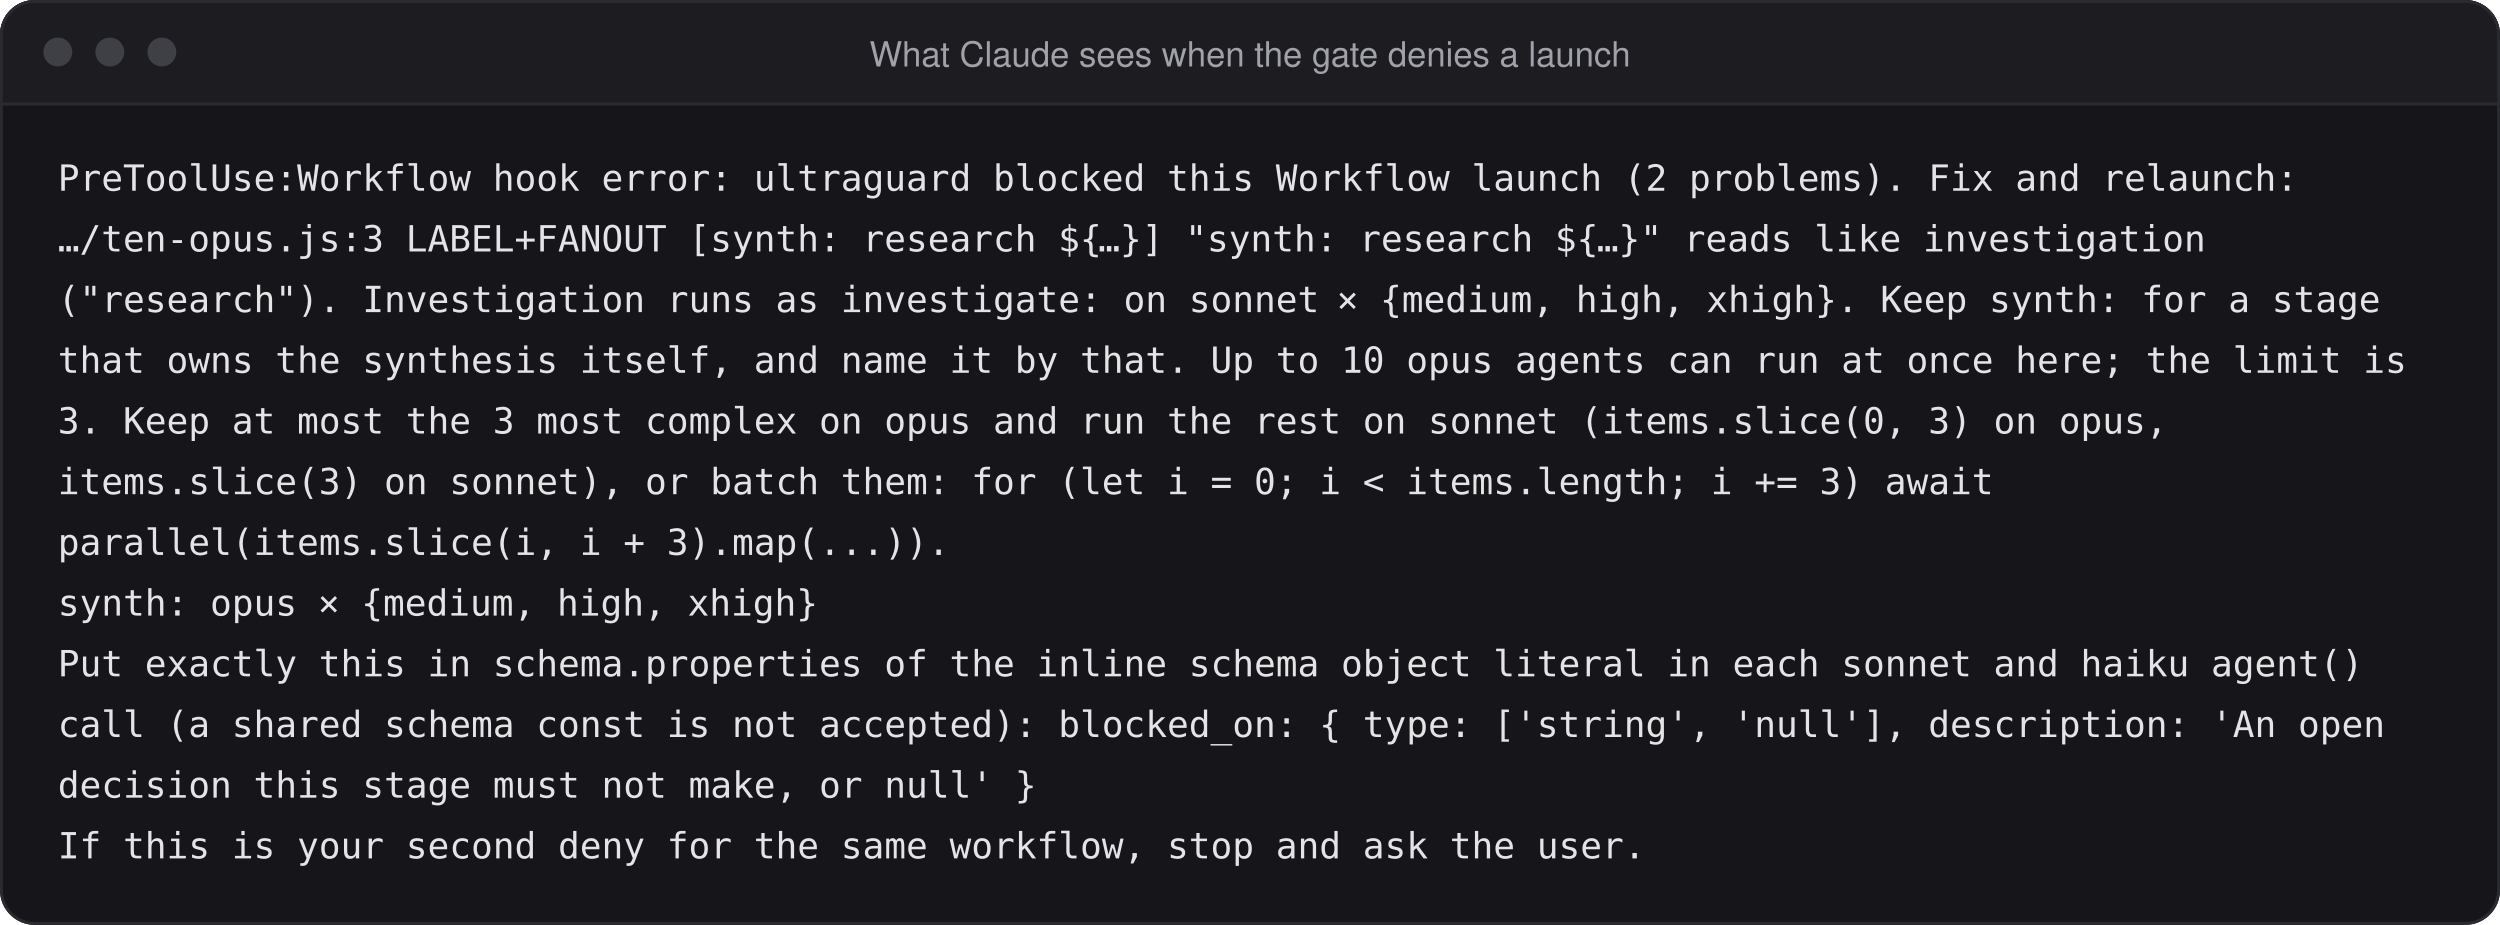
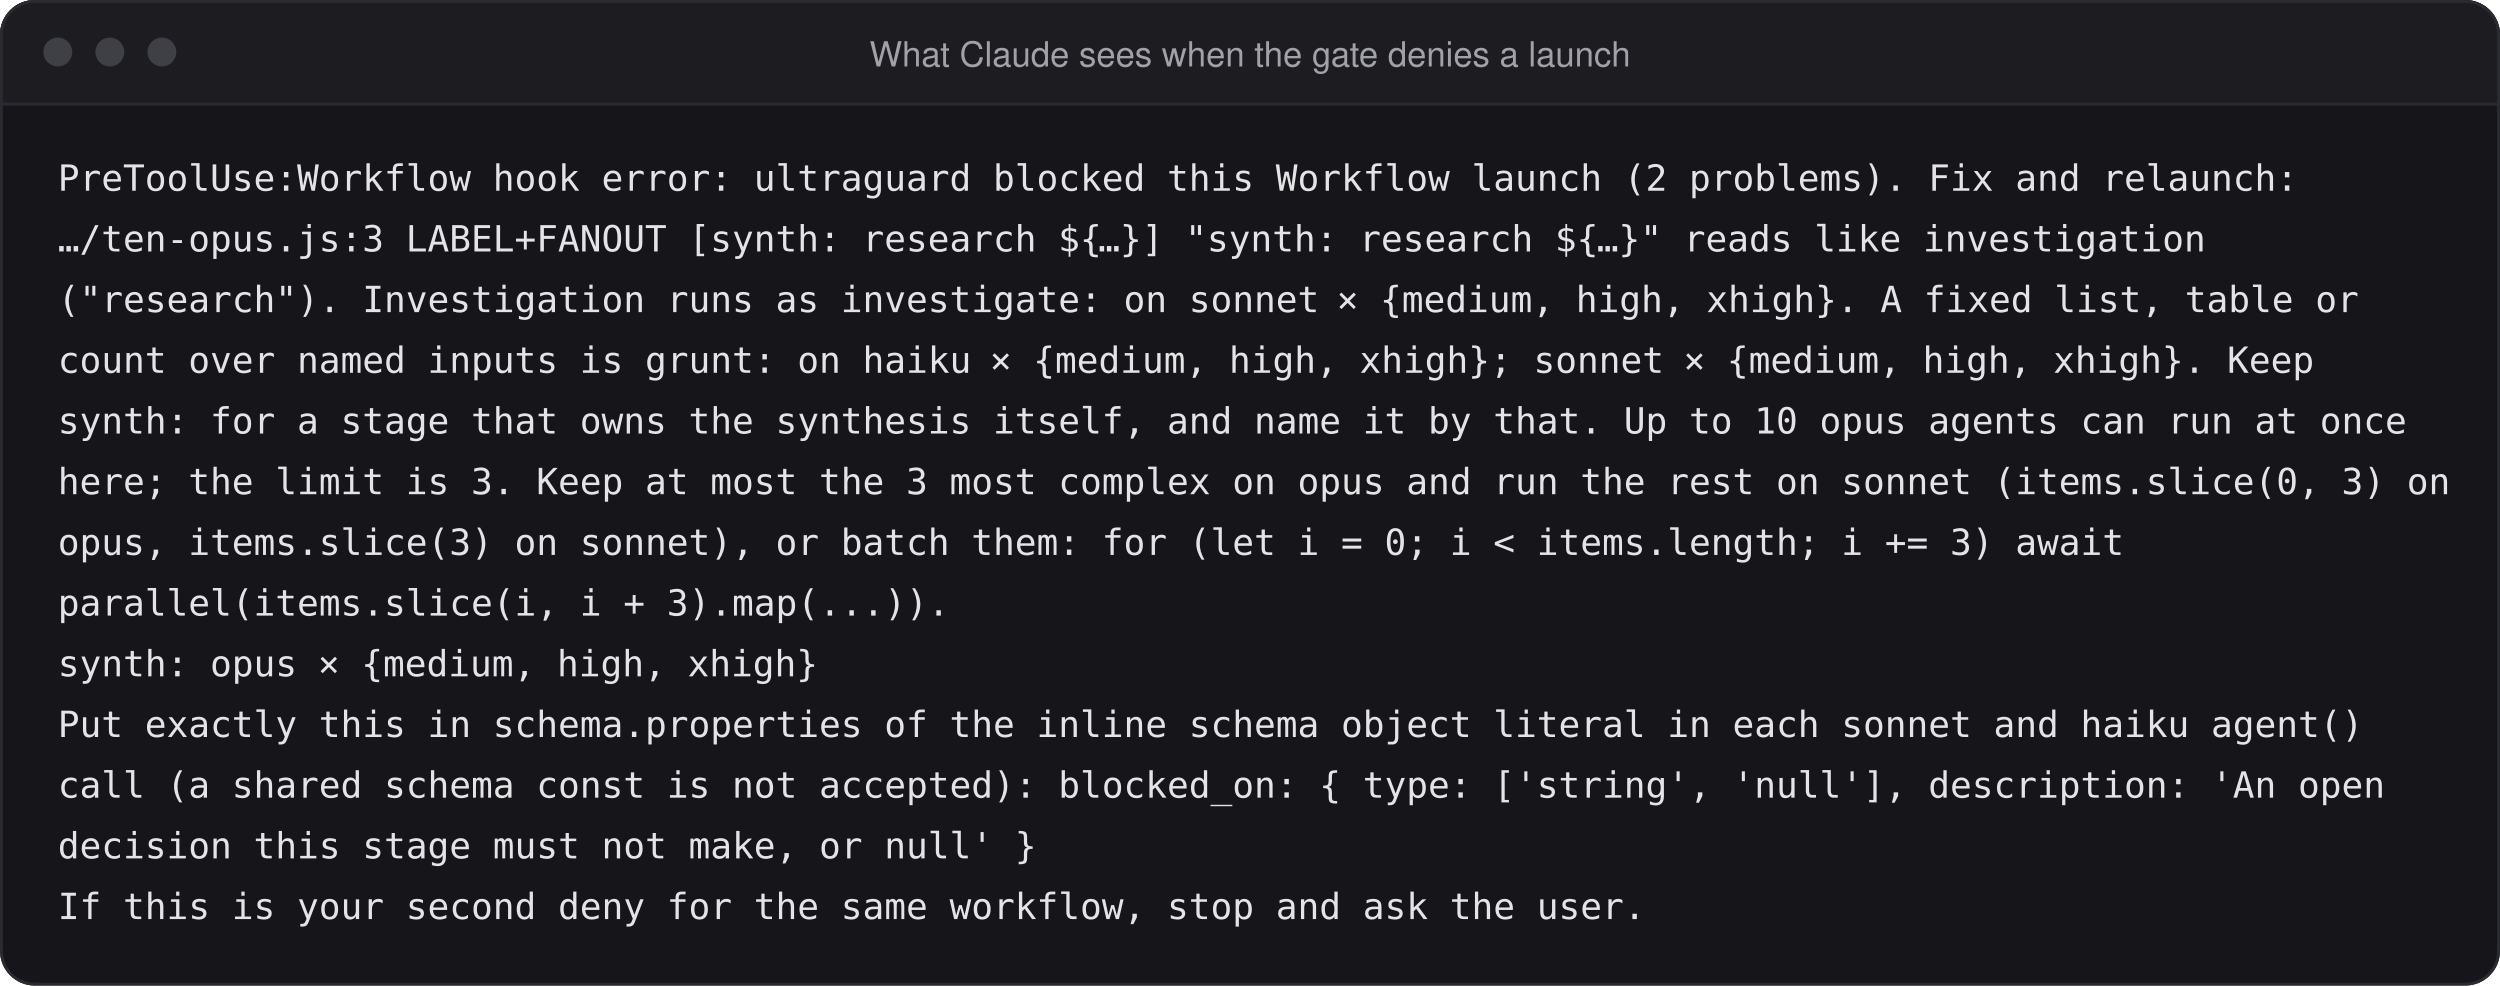
- <svg xmlns="http://www.w3.org/2000/svg" viewBox="0 0 865 320" width="865" height="320" role="img" aria-label="What Claude sees when the gate denies a launch">
-   <rect width="865" height="320" rx="12" fill="#16161a" />
+ <svg xmlns="http://www.w3.org/2000/svg" viewBox="0 0 865 341" width="865" height="341" role="img" aria-label="What Claude sees when the gate denies a launch">
+   <rect width="865" height="341" rx="12" fill="#16161a" />
  <path d="M0 12a12 12 0 0 1 12-12h841a12 12 0 0 1 12 12v24H0z" fill="#1c1c21" />
-   <rect x="0.5" y="0.5" width="864" height="319" rx="11.5" fill="none" stroke="#2a2a31" />
+   <rect x="0.5" y="0.5" width="864" height="340" rx="11.5" fill="none" stroke="#2a2a31" />
  <path d="M0 36h865" stroke="#2a2a31" />
  <circle cx="20" cy="18" r="5" fill="#3f3f46" />
  <circle cx="38" cy="18" r="5" fill="#3f3f46" />
  <circle cx="56" cy="18" r="5" fill="#3f3f46" />
  <text x="432.5" y="23" text-anchor="middle" font-family="-apple-system, 'Segoe UI', Helvetica, Arial, sans-serif" font-size="12" fill="#a1a1aa">What Claude sees when the gate denies a launch</text>
  <g font-family="ui-monospace, SFMono-Regular, Menlo, Consolas, 'DejaVu Sans Mono', monospace" font-size="12.5">
    <text x="20.00" y="66.00" fill="#e4e4e7" textLength="772.50">PreToolUse:Workflow hook error: ultraguard blocked this Workflow launch (2 problems). Fix and relaunch:</text>
    <text x="20.00" y="87.00" fill="#e4e4e7">…</text>
    <text x="27.50" y="87.00" fill="#e4e4e7" textLength="352.50">/ten-opus.js:3 LABEL+FANOUT [synth: research ${</text>
    <text x="380.00" y="87.00" fill="#e4e4e7">…</text>
    <text x="387.50" y="87.00" fill="#e4e4e7" textLength="165.00">}] "synth: research ${</text>
    <text x="552.50" y="87.00" fill="#e4e4e7">…</text>
    <text x="560.00" y="87.00" fill="#e4e4e7" textLength="202.50">}" reads like investigation</text>
    <text x="20.00" y="108.00" fill="#e4e4e7" textLength="435.00">("research"). Investigation runs as investigate: on sonnet</text>
    <text x="462.50" y="108.00" fill="#e4e4e7">×</text>
-     <text x="477.50" y="108.00" fill="#e4e4e7" textLength="345.00">{medium, high, xhigh}. Keep synth: for a stage</text>
-     <text x="20.00" y="129.00" fill="#e4e4e7" textLength="810.00">that owns the synthesis itself, and name it by that. Up to 10 opus agents can run at once here; the limit is</text>
-     <text x="20.00" y="150.00" fill="#e4e4e7" textLength="727.50">3. Keep at most the 3 most complex on opus and run the rest on sonnet (items.slice(0, 3) on opus,</text>
-     <text x="20.00" y="171.00" fill="#e4e4e7" textLength="667.50">items.slice(3) on sonnet), or batch them: for (let i = 0; i &lt; items.length; i += 3) await</text>
-     <text x="20.00" y="192.00" fill="#e4e4e7" textLength="307.50">parallel(items.slice(i, i + 3).map(...)).</text>
-     <text x="20.00" y="213.00" fill="#e4e4e7" textLength="82.50">synth: opus</text>
-     <text x="110.00" y="213.00" fill="#e4e4e7">×</text>
-     <text x="125.00" y="213.00" fill="#e4e4e7" textLength="157.50">{medium, high, xhigh}</text>
-     <text x="20.00" y="234.00" fill="#e4e4e7" textLength="795.00">Put exactly this in schema.properties of the inline schema object literal in each sonnet and haiku agent()</text>
-     <text x="20.00" y="255.00" fill="#e4e4e7" textLength="802.50">call (a shared schema const is not accepted): blocked_on: { type: ['string', 'null'], description: 'An open</text>
-     <text x="20.00" y="276.00" fill="#e4e4e7" textLength="337.50">decision this stage must not make, or null' }</text>
-     <text x="20.00" y="297.00" fill="#e4e4e7" textLength="547.50">If this is your second deny for the same workflow, stop and ask the user.</text>
+     <text x="477.50" y="108.00" fill="#e4e4e7" textLength="337.50">{medium, high, xhigh}. A fixed list, table or</text>
+     <text x="20.00" y="129.00" fill="#e4e4e7" textLength="315.00">count over named inputs is grunt: on haiku</text>
+     <text x="342.50" y="129.00" fill="#e4e4e7">×</text>
+     <text x="357.50" y="129.00" fill="#e4e4e7" textLength="217.50">{medium, high, xhigh}; sonnet</text>
+     <text x="582.50" y="129.00" fill="#e4e4e7">×</text>
+     <text x="597.50" y="129.00" fill="#e4e4e7" textLength="202.50">{medium, high, xhigh}. Keep</text>
+     <text x="20.00" y="150.00" fill="#e4e4e7" textLength="810.00">synth: for a stage that owns the synthesis itself, and name it by that. Up to 10 opus agents can run at once</text>
+     <text x="20.00" y="171.00" fill="#e4e4e7" textLength="825.00">here; the limit is 3. Keep at most the 3 most complex on opus and run the rest on sonnet (items.slice(0, 3) on</text>
+     <text x="20.00" y="192.00" fill="#e4e4e7" textLength="712.50">opus, items.slice(3) on sonnet), or batch them: for (let i = 0; i &lt; items.length; i += 3) await</text>
+     <text x="20.00" y="213.00" fill="#e4e4e7" textLength="307.50">parallel(items.slice(i, i + 3).map(...)).</text>
+     <text x="20.00" y="234.00" fill="#e4e4e7" textLength="82.50">synth: opus</text>
+     <text x="110.00" y="234.00" fill="#e4e4e7">×</text>
+     <text x="125.00" y="234.00" fill="#e4e4e7" textLength="157.50">{medium, high, xhigh}</text>
+     <text x="20.00" y="255.00" fill="#e4e4e7" textLength="795.00">Put exactly this in schema.properties of the inline schema object literal in each sonnet and haiku agent()</text>
+     <text x="20.00" y="276.00" fill="#e4e4e7" textLength="802.50">call (a shared schema const is not accepted): blocked_on: { type: ['string', 'null'], description: 'An open</text>
+     <text x="20.00" y="297.00" fill="#e4e4e7" textLength="337.50">decision this stage must not make, or null' }</text>
+     <text x="20.00" y="318.00" fill="#e4e4e7" textLength="547.50">If this is your second deny for the same workflow, stop and ask the user.</text>
  </g>
</svg>
